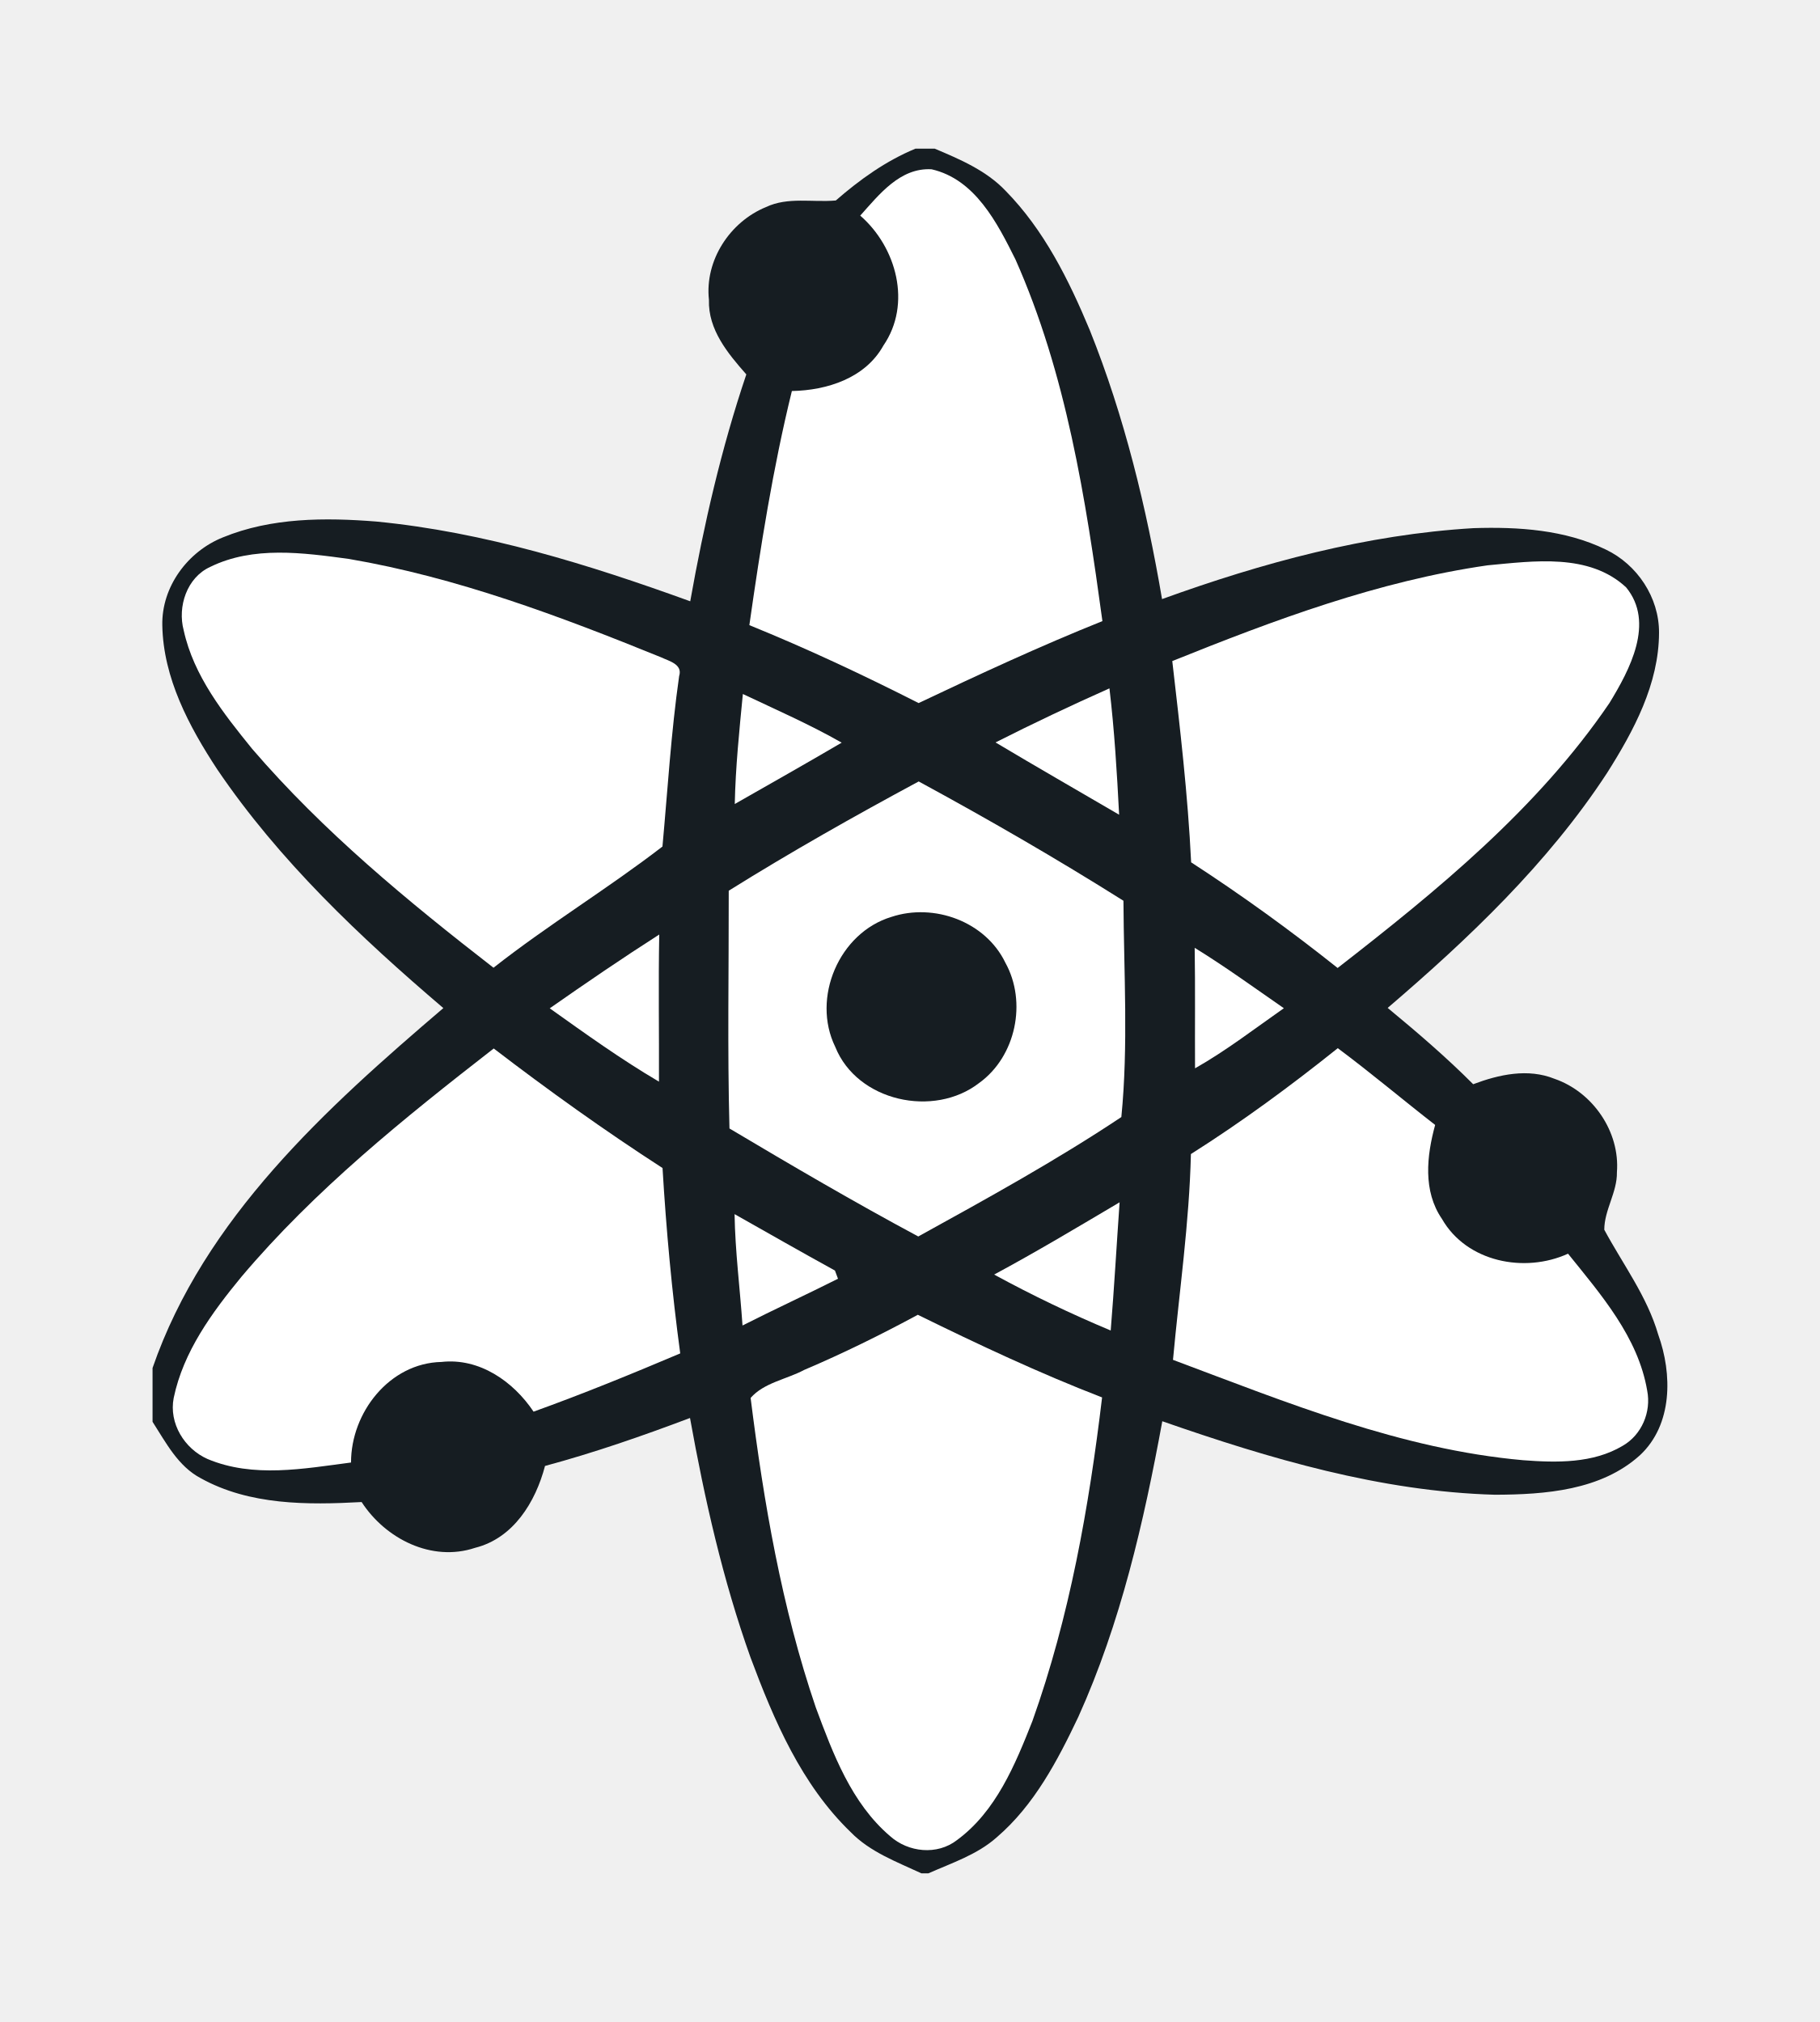
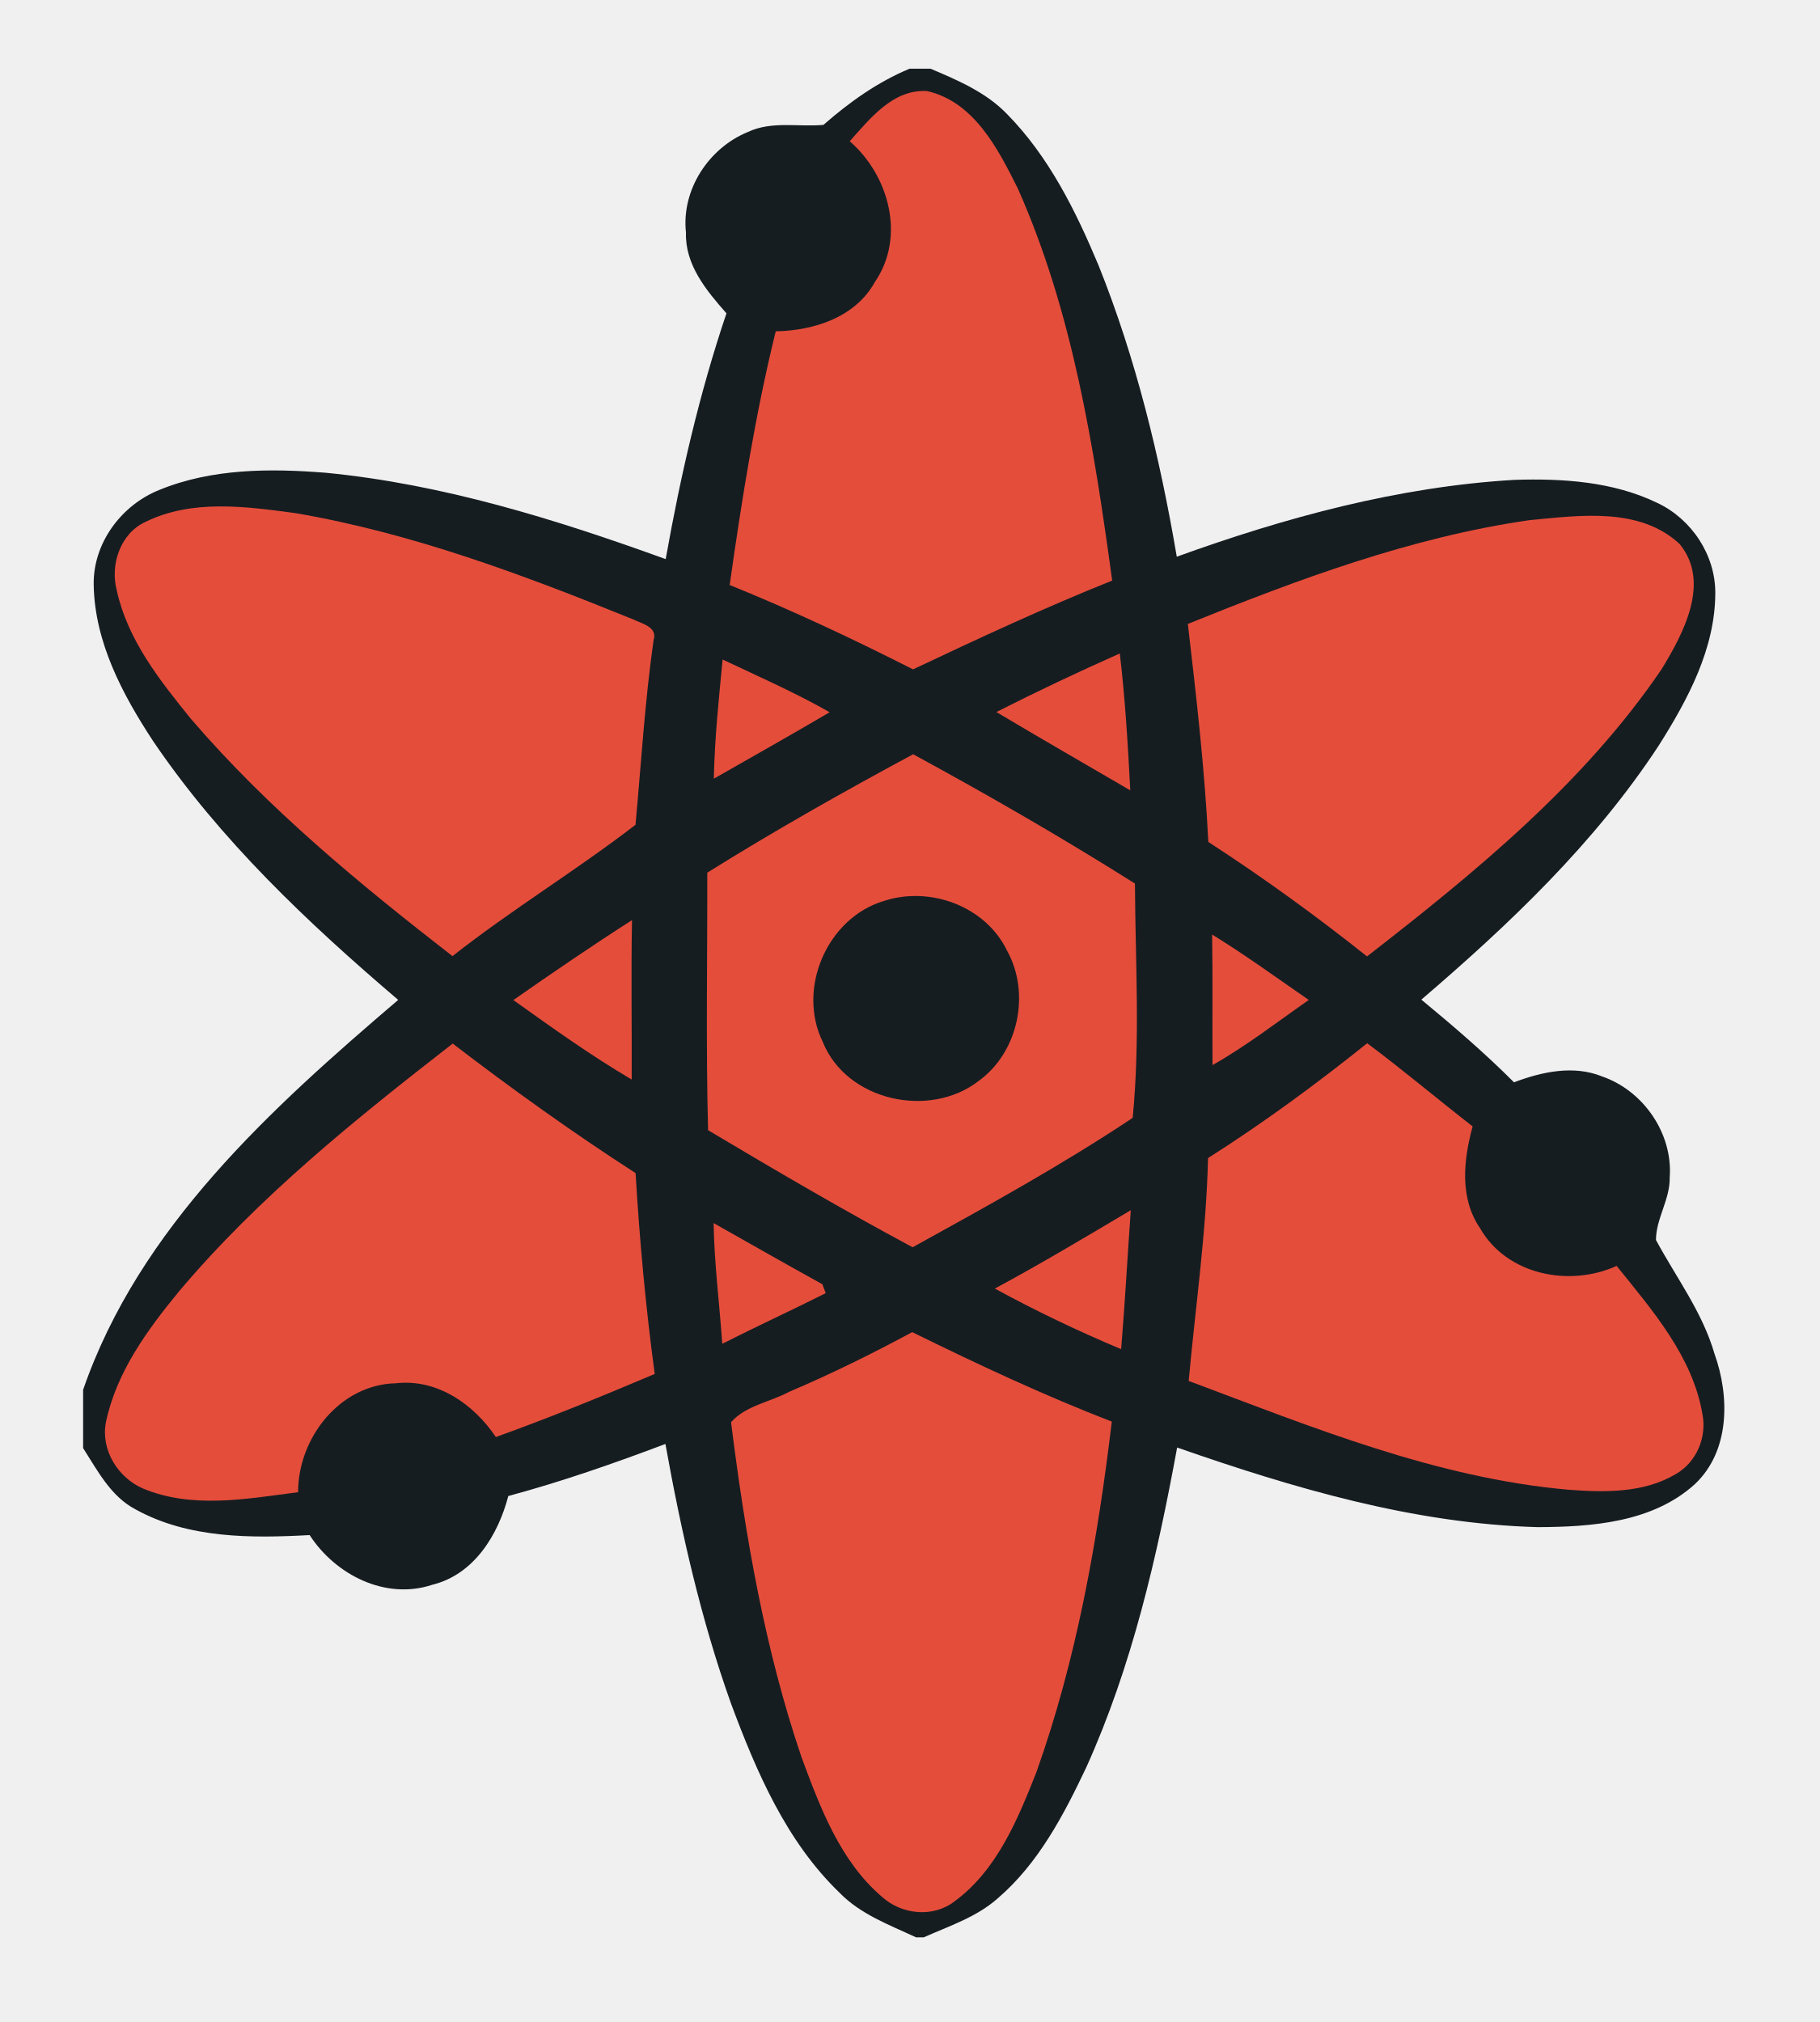
<svg xmlns="http://www.w3.org/2000/svg" version="1.1" id="Layer_1" x="0px" y="0px" width="72px" height="80px" viewBox="0 0 72 80" enable-background="new 0 0 72 80" xml:space="preserve">
-   <path fill="#161D22" d="M36.218,5.881h0.759c1,0.423,2.034,0.862,2.798,1.662c1.524,1.548,2.507,3.529,3.335,5.514  c1.373,3.42,2.241,7.021,2.861,10.646c3.965-1.436,8.094-2.558,12.322-2.807c1.768-0.057,3.617,0.061,5.232,0.846  c1.246,0.594,2.113,1.898,2.107,3.289c-0.004,2.032-1.002,3.886-2.061,5.559c-2.332,3.566-5.457,6.533-8.674,9.288  c1.164,0.962,2.314,1.947,3.383,3.019c1.02-0.385,2.168-0.639,3.221-0.213c1.51,0.523,2.59,2.09,2.465,3.695  c0.014,0.793-0.5,1.494-0.5,2.275c0.734,1.365,1.693,2.633,2.133,4.146c0.564,1.564,0.576,3.564-0.721,4.775  c-1.541,1.395-3.754,1.557-5.734,1.564c-4.525-0.127-8.918-1.428-13.163-2.908c-0.731,3.986-1.645,7.982-3.321,11.695  c-0.821,1.729-1.746,3.494-3.223,4.762c-0.774,0.691-1.776,1.016-2.709,1.43h-0.277c-0.979-0.457-2.03-0.842-2.798-1.631  c-1.947-1.879-3.035-4.422-3.963-6.912c-1.097-3.074-1.816-6.268-2.393-9.473c-1.884,0.711-3.789,1.373-5.736,1.898  c-0.374,1.424-1.248,2.861-2.769,3.24c-1.716,0.572-3.543-0.359-4.486-1.812c-2.141,0.117-4.434,0.129-6.361-0.941  c-0.905-0.475-1.379-1.41-1.91-2.234v-2.129c2.05-5.93,6.864-10.275,11.504-14.239c-3.304-2.818-6.499-5.836-8.945-9.445  c-1.119-1.704-2.136-3.617-2.173-5.701c-0.031-1.525,1.005-2.921,2.398-3.478c1.913-0.785,4.04-0.788,6.07-0.626  c4.271,0.414,8.397,1.699,12.417,3.155c0.54-3.038,1.231-6.053,2.219-8.977c-0.734-0.831-1.516-1.773-1.479-2.95  c-0.171-1.559,0.828-3.086,2.258-3.671c0.868-0.411,1.842-0.177,2.761-0.26C34.017,7.103,35.044,6.366,36.218,5.881z" />
-   <path fill="#FFFFFF" d="M34.031,8.531c0.748-0.834,1.579-1.907,2.824-1.833c1.722,0.394,2.596,2.121,3.318,3.569  c2.004,4.514,2.777,9.451,3.439,14.307c-2.467,0.988-4.874,2.107-7.271,3.243c-2.193-1.113-4.417-2.158-6.696-3.083  c0.443-3.106,0.931-6.21,1.682-9.263c1.393-0.028,2.903-0.508,3.62-1.798C36.078,12.025,35.467,9.778,34.031,8.531z" />
-   <path fill="#FFFFFF" d="M8.317,22.429c1.702-0.836,3.671-0.56,5.479-0.316c4.274,0.73,8.354,2.267,12.354,3.892  c0.306,0.148,0.868,0.271,0.717,0.745c-0.32,2.238-0.454,4.497-0.66,6.743c-2.164,1.668-4.528,3.099-6.684,4.795  c-3.398-2.636-6.738-5.389-9.548-8.66c-1.134-1.399-2.312-2.884-2.707-4.686C7.015,24,7.392,22.849,8.317,22.429z" />
-   <path fill="#FFFFFF" d="M58.849,22.367c1.824-0.169,4.014-0.491,5.48,0.871c1.148,1.396,0.139,3.269-0.658,4.576  c-2.836,4.172-6.805,7.415-10.754,10.484c-1.863-1.484-3.797-2.884-5.795-4.18c-0.129-2.664-0.44-5.316-0.746-7.963  C50.408,24.531,54.528,22.989,58.849,22.367z" />
-   <path fill="#FFFFFF" d="M39.384,29.374c1.482-0.751,2.986-1.462,4.506-2.139c0.197,1.659,0.297,3.329,0.383,4.999  C42.642,31.281,41.003,30.341,39.384,29.374z" />
-   <path fill="#FFFFFF" d="M29.388,27.458c1.313,0.622,2.647,1.205,3.909,1.925c-1.402,0.822-2.815,1.621-4.229,2.427  C29.097,30.355,29.248,28.905,29.388,27.458z" />
-   <path fill="#FFFFFF" d="M28.829,35.241c2.45-1.53,4.968-2.952,7.515-4.323c2.746,1.491,5.453,3.053,8.1,4.72  c0.015,2.85,0.197,5.722-0.083,8.558c-2.584,1.721-5.312,3.223-8.034,4.725c-2.527-1.355-5.005-2.807-7.469-4.273  C28.774,41.51,28.834,38.375,28.829,35.241z" />
-   <path fill="#161D22" d="M35.264,36.277c1.687-0.56,3.723,0.183,4.508,1.811c0.865,1.559,0.417,3.711-1.034,4.758  c-1.792,1.393-4.828,0.734-5.695-1.426C32.095,39.481,33.197,36.902,35.264,36.277z" />
-   <path fill="#FFFFFF" d="M21.748,39.894c1.428-0.999,2.864-1.981,4.332-2.92c-0.037,1.938-0.003,3.88-0.011,5.821  C24.572,41.916,23.161,40.9,21.748,39.894z" />
-   <path fill="#FFFFFF" d="M47.262,37.5c1.21,0.745,2.36,1.581,3.528,2.39c-1.158,0.811-2.281,1.679-3.514,2.378  C47.267,40.676,47.288,39.086,47.262,37.5z" />
-   <path fill="#FFFFFF" d="M9.548,50.52c2.909-3.445,6.438-6.281,9.984-9.037c2.164,1.658,4.385,3.248,6.678,4.73  c0.146,2.453,0.371,4.9,0.7,7.334c-1.916,0.812-3.843,1.6-5.802,2.305c-0.802-1.199-2.145-2.135-3.644-1.967  c-2.056,0.045-3.58,2.002-3.577,3.979c-1.873,0.244-3.869,0.621-5.676-0.139c-0.914-0.404-1.536-1.412-1.339-2.418  C7.252,53.479,8.386,51.932,9.548,50.52z" />
-   <path fill="#FFFFFF" d="M47.113,45.66c2.019-1.277,3.945-2.697,5.81-4.189c1.311,0.977,2.561,2.033,3.852,3.037  c-0.336,1.227-0.488,2.615,0.271,3.721c0.977,1.705,3.27,2.156,4.986,1.373c1.303,1.619,2.771,3.299,3.131,5.414  c0.168,0.848-0.217,1.758-0.973,2.189c-1.174,0.699-2.613,0.668-3.932,0.568c-4.828-0.428-9.357-2.287-13.854-3.971  C46.653,51.09,47.048,48.385,47.113,45.66z" />
-   <path fill="#FFFFFF" d="M39.329,50.428c1.683-0.906,3.321-1.887,4.963-2.859c-0.119,1.691-0.214,3.385-0.352,5.072  C42.365,51.982,40.829,51.246,39.329,50.428z" />
-   <path fill="#FFFFFF" d="M29.06,48.037c1.322,0.748,2.641,1.5,3.971,2.232c0.029,0.084,0.088,0.244,0.12,0.324  c-1.253,0.631-2.527,1.215-3.777,1.85C29.274,50.973,29.083,49.512,29.06,48.037z" />
-   <path fill="#FFFFFF" d="M31.818,54.199c1.533-0.652,3.027-1.389,4.491-2.18c2.39,1.174,4.805,2.309,7.29,3.27  c-0.518,4.338-1.285,8.678-2.756,12.803c-0.682,1.725-1.441,3.578-2.985,4.711c-0.783,0.609-1.925,0.488-2.645-0.156  c-1.53-1.305-2.258-3.256-2.94-5.092c-1.348-3.957-2.059-8.105-2.578-12.246C30.219,54.705,31.121,54.572,31.818,54.199z" />
+   <g>
+     <path fill="#161D21" d="M35.986,2.717h0.823c1.083,0.458,2.204,0.936,3.034,1.8c1.65,1.677,2.713,3.825,3.613,5.974   c1.487,3.705,2.429,7.606,3.098,11.535c4.297-1.555,8.769-2.771,13.352-3.04c1.914-0.062,3.917,0.065,5.67,0.917   c1.349,0.642,2.288,2.056,2.282,3.563c-0.006,2.201-1.087,4.209-2.231,6.021c-2.528,3.864-5.912,7.078-9.398,10.063   c1.262,1.043,2.507,2.11,3.665,3.271c1.103-0.415,2.35-0.692,3.489-0.231c1.637,0.568,2.805,2.265,2.671,4.005   c0.016,0.858-0.543,1.62-0.543,2.466c0.797,1.479,1.836,2.852,2.312,4.491c0.609,1.694,0.623,3.86-0.781,5.175   c-1.669,1.51-4.069,1.686-6.214,1.694c-4.903-0.137-9.662-1.545-14.26-3.15c-0.793,4.318-1.782,8.649-3.602,12.671   c-0.888,1.873-1.889,3.786-3.489,5.16c-0.84,0.749-1.926,1.099-2.936,1.549h-0.3c-1.062-0.496-2.2-0.911-3.031-1.768   c-2.11-2.035-3.288-4.79-4.293-7.489c-1.189-3.33-1.968-6.79-2.593-10.264c-2.042,0.771-4.105,1.491-6.215,2.06   c-0.405,1.541-1.351,3.099-3,3.509c-1.86,0.62-3.838-0.39-4.86-1.964c-2.319,0.127-4.803,0.139-6.891-1.019   c-0.981-0.516-1.495-1.527-2.07-2.422v-2.307c2.221-6.425,7.438-11.133,12.465-15.426c-3.581-3.054-7.041-6.323-9.692-10.234   c-1.213-1.846-2.314-3.918-2.354-6.178c-0.035-1.652,1.089-3.165,2.598-3.766c2.073-0.85,4.377-0.854,6.576-0.679   c4.628,0.448,9.099,1.84,13.454,3.417c0.585-3.291,1.333-6.556,2.404-9.724c-0.796-0.902-1.643-1.922-1.602-3.195   c-0.186-1.69,0.896-3.345,2.447-3.979c0.941-0.446,1.995-0.193,2.991-0.282C33.602,4.042,34.715,3.245,35.986,2.717z" />
+   </g>
+   <g>
+     <path fill="#E54D3B" d="M33.616,5.588c0.811-0.903,1.712-2.065,3.06-1.985c1.867,0.427,2.813,2.298,3.595,3.867   c2.171,4.892,3.01,10.239,3.727,15.5c-2.673,1.071-5.28,2.284-7.878,3.513c-2.376-1.205-4.785-2.338-7.254-3.338   c0.479-3.366,1.008-6.728,1.822-10.036c1.509-0.03,3.146-0.549,3.921-1.949C35.835,9.376,35.173,6.94,33.616,5.588z" />
+   </g>
+   <g>
+     <path fill="#E54D3B" d="M5.759,20.647c1.843-0.907,3.977-0.607,5.935-0.344c4.631,0.792,9.053,2.457,13.385,4.216   c0.332,0.162,0.942,0.294,0.777,0.807c-0.346,2.427-0.491,4.874-0.715,7.306c-2.345,1.808-4.906,3.358-7.241,5.197   c-3.681-2.857-7.301-5.839-10.344-9.384c-1.229-1.516-2.506-3.124-2.934-5.076C4.348,22.349,4.755,21.103,5.759,20.647z" />
+   </g>
+   <g>
+     <path fill="#E54D3B" d="M60.508,20.58c1.974-0.185,4.346-0.534,5.938,0.943c1.242,1.512,0.15,3.54-0.715,4.958   C62.658,31,58.36,34.515,54.08,37.84c-2.02-1.608-4.113-3.124-6.278-4.529c-0.143-2.886-0.477-5.76-0.81-8.626   C51.361,22.922,55.824,21.253,60.508,20.58z" />
+   </g>
+   <g>
+     <path fill="#E54D3B" d="M39.417,28.171c1.605-0.814,3.235-1.584,4.883-2.317c0.212,1.798,0.32,3.607,0.414,5.416   C42.945,30.236,41.171,29.219,39.417,28.171z" />
+   </g>
+   <g>
+     <path fill="#E54D3B" d="M28.587,26.094c1.423,0.674,2.869,1.307,4.234,2.086c-1.519,0.891-3.049,1.756-4.581,2.628   C28.271,29.235,28.436,27.662,28.587,26.094z" />
+   </g>
+   <g>
+     <path fill="#E54D3B" d="M27.98,34.527c2.654-1.657,5.383-3.199,8.144-4.685c2.975,1.616,5.908,3.309,8.775,5.115   c0.015,3.086,0.212,6.199-0.09,9.271c-2.8,1.866-5.756,3.491-8.706,5.12c-2.737-1.469-5.422-3.041-8.091-4.632   C27.923,41.319,27.987,37.924,27.98,34.527z" />
+   </g>
+   <g>
+     <path fill="#161D21" d="M34.955,35.65c1.826-0.607,4.034,0.198,4.884,1.961c0.938,1.689,0.451,4.021-1.121,5.155   c-1.942,1.509-5.231,0.796-6.17-1.545C31.52,39.122,32.714,36.327,34.955,35.65z" />
+   </g>
+   <g>
+     <path fill="#E54D3B" d="M20.309,39.568c1.547-1.081,3.103-2.146,4.693-3.163c-0.04,2.1-0.003,4.205-0.012,6.306   C23.369,41.759,21.841,40.66,20.309,39.568z" />
+   </g>
+   <g>
+     <path fill="#E54D3B" d="M47.952,36.974c1.311,0.808,2.557,1.714,3.823,2.589c-1.256,0.877-2.471,1.821-3.807,2.577   C47.956,40.416,47.981,38.694,47.952,36.974z" />
+   </g>
+   <g>
+     <path fill="#E54D3B" d="M7.092,51.081c3.151-3.733,6.976-6.806,10.817-9.792c2.344,1.798,4.75,3.521,7.235,5.125   c0.157,2.659,0.401,5.31,0.757,7.946c-2.075,0.88-4.163,1.733-6.285,2.496c-0.869-1.297-2.322-2.312-3.948-2.128   c-2.227,0.046-3.878,2.167-3.875,4.31c-2.03,0.262-4.191,0.672-6.15-0.151c-0.989-0.438-1.664-1.53-1.452-2.62   C4.605,54.288,5.833,52.611,7.092,51.081z" />
+   </g>
+   <g>
+     <path fill="#E54D3B" d="M47.791,45.818c2.188-1.387,4.276-2.924,6.295-4.542c1.419,1.057,2.773,2.204,4.172,3.29   c-0.363,1.329-0.526,2.836,0.296,4.032c1.058,1.848,3.541,2.336,5.4,1.487c1.411,1.755,3.005,3.575,3.395,5.865   c0.18,0.92-0.236,1.904-1.055,2.372c-1.272,0.759-2.83,0.726-4.259,0.618c-5.234-0.465-10.14-2.48-15.01-4.304   C47.293,51.7,47.721,48.769,47.791,45.818z" />
+   </g>
+   <g>
+     <path fill="#E54D3B" d="M39.356,50.982c1.824-0.982,3.599-2.044,5.378-3.1c-0.13,1.835-0.231,3.668-0.381,5.497   C42.646,52.664,40.983,51.868,39.356,50.982z" />
+   </g>
+   <g>
+     <path fill="#E54D3B" d="M28.231,48.392c1.434,0.809,2.863,1.625,4.303,2.42c0.032,0.091,0.097,0.262,0.131,0.352   c-1.359,0.683-2.738,1.315-4.092,2.002C28.463,51.572,28.256,49.987,28.231,48.392z" />
+   </g>
+   <g>
+     <path fill="#E54D3B" d="M31.219,55.067c1.663-0.707,3.28-1.505,4.868-2.361c2.588,1.271,5.206,2.5,7.896,3.54   c-0.561,4.703-1.391,9.404-2.984,13.874c-0.739,1.869-1.561,3.875-3.234,5.104c-0.849,0.659-2.086,0.53-2.866-0.17   c-1.658-1.414-2.447-3.527-3.185-5.515c-1.46-4.29-2.231-8.785-2.793-13.269C29.488,55.616,30.465,55.472,31.219,55.067z" />
+   </g>
</svg>
